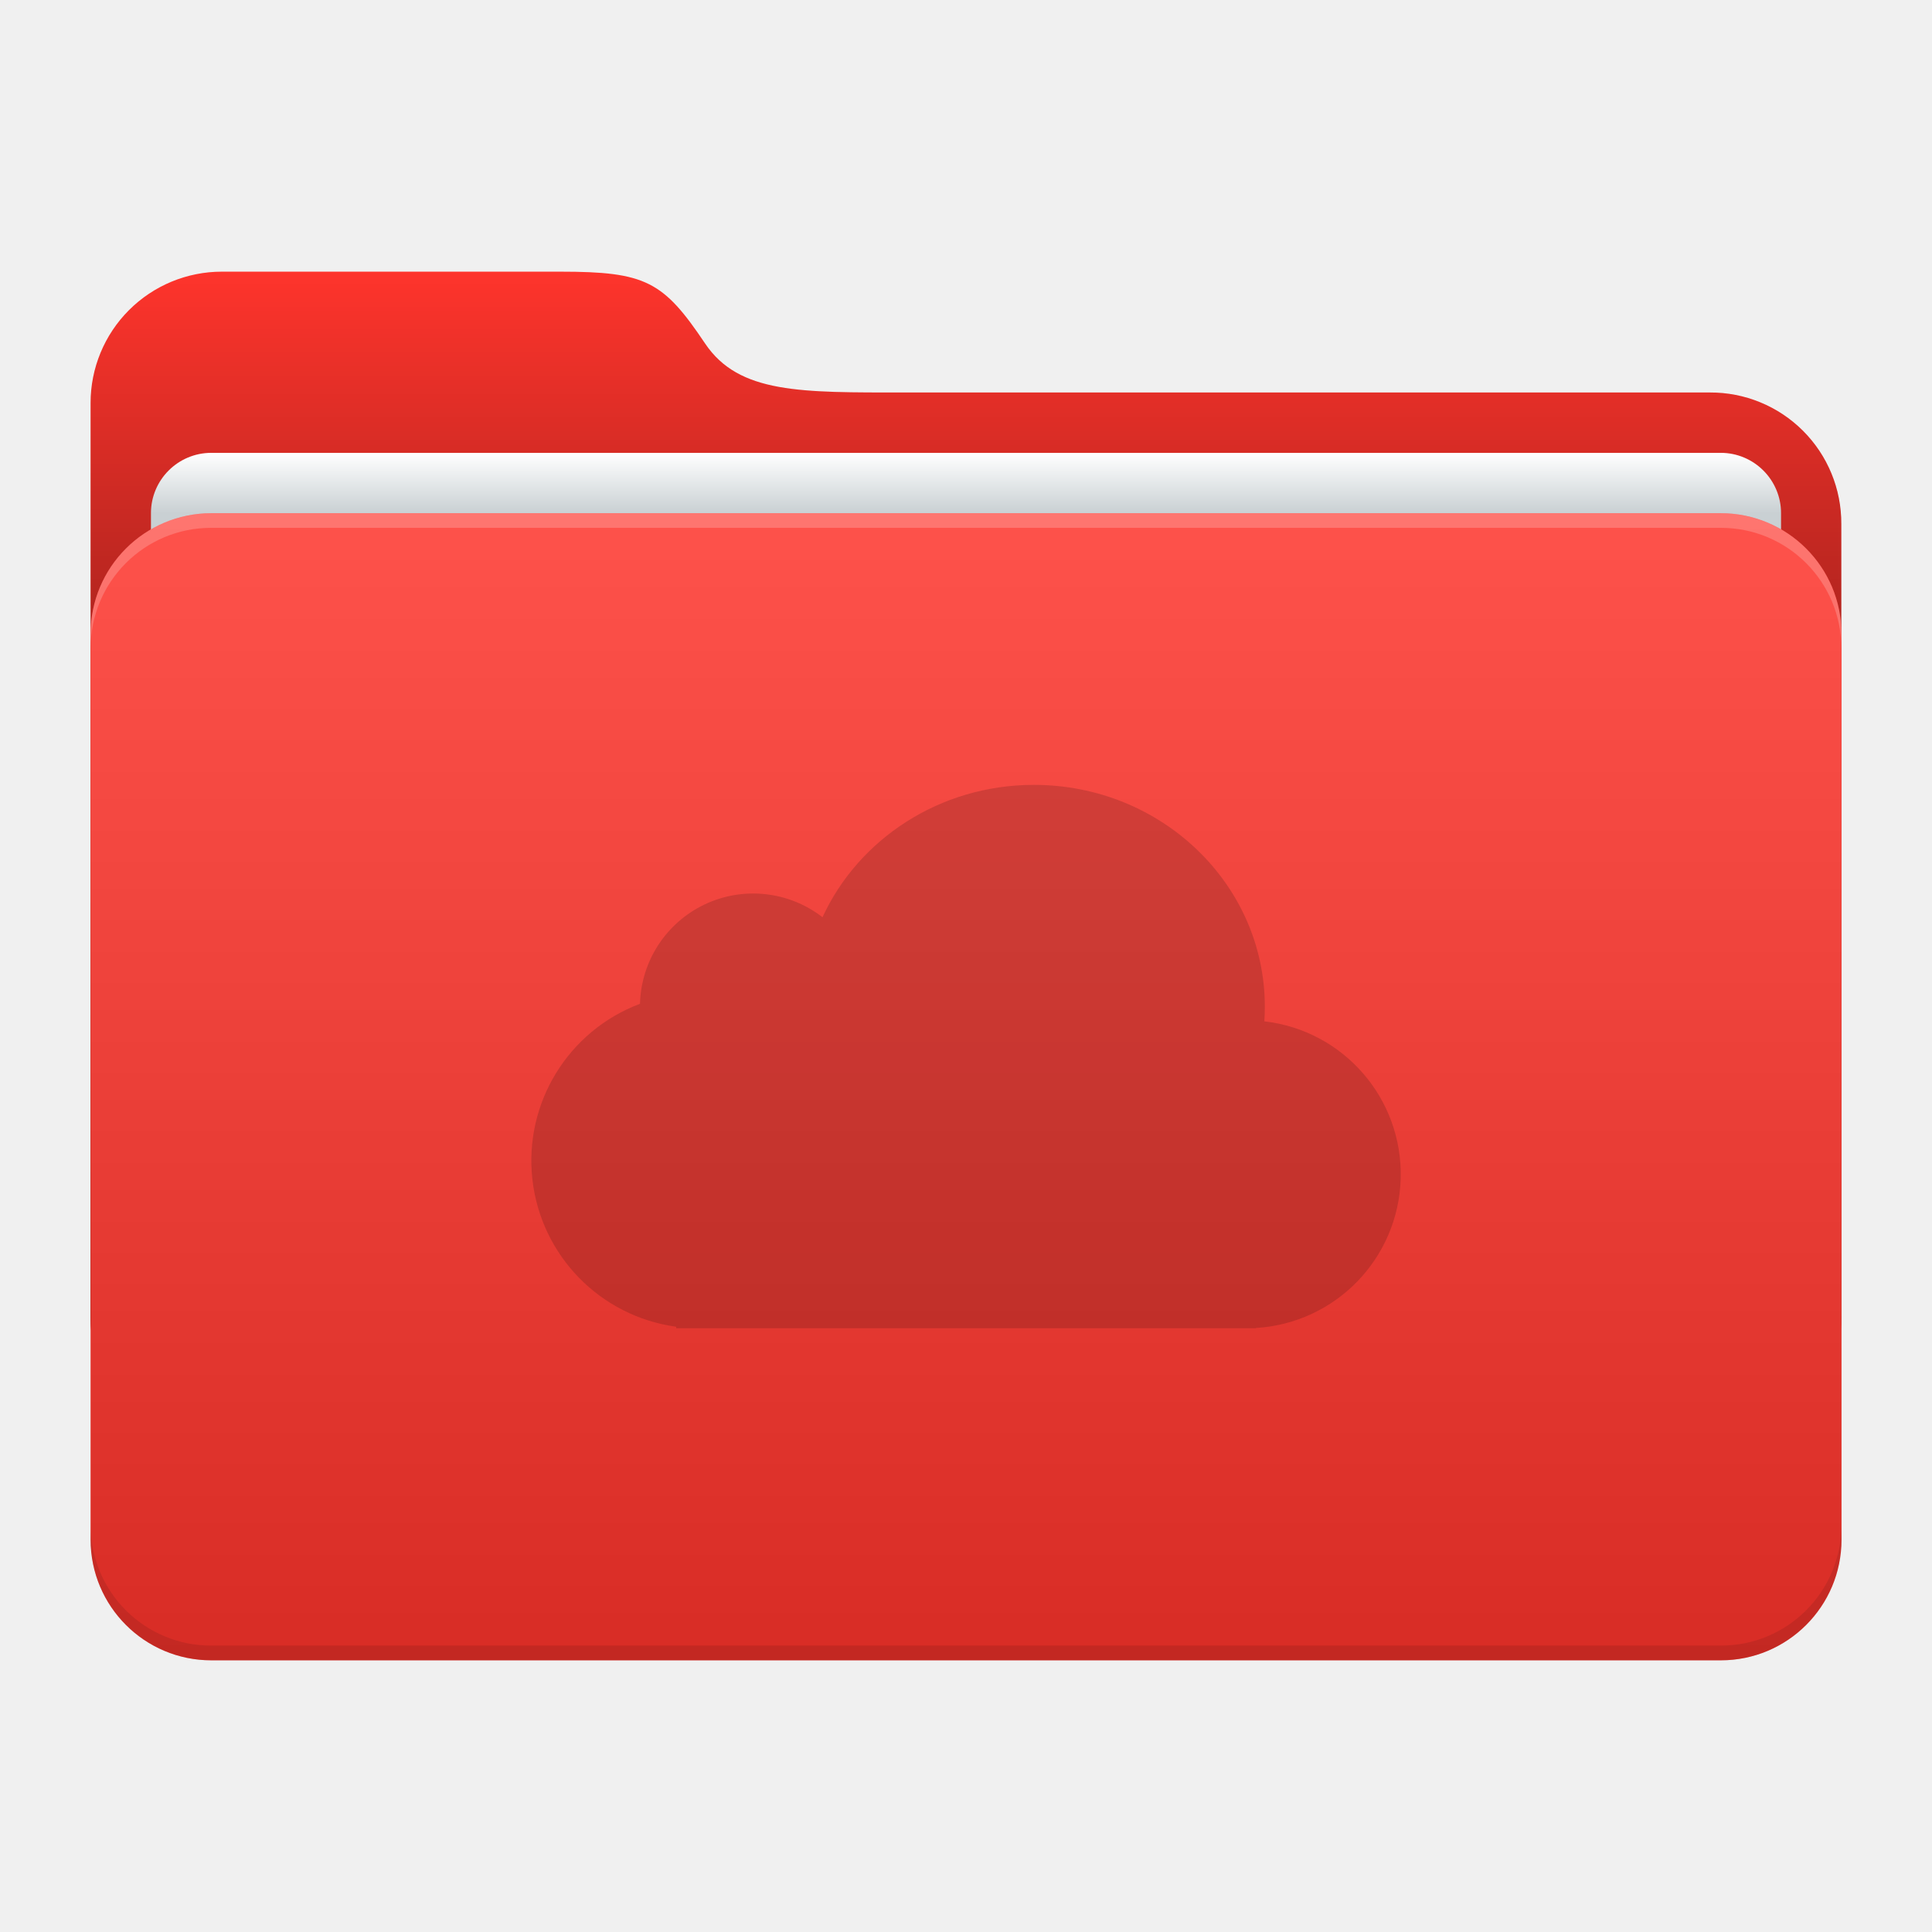
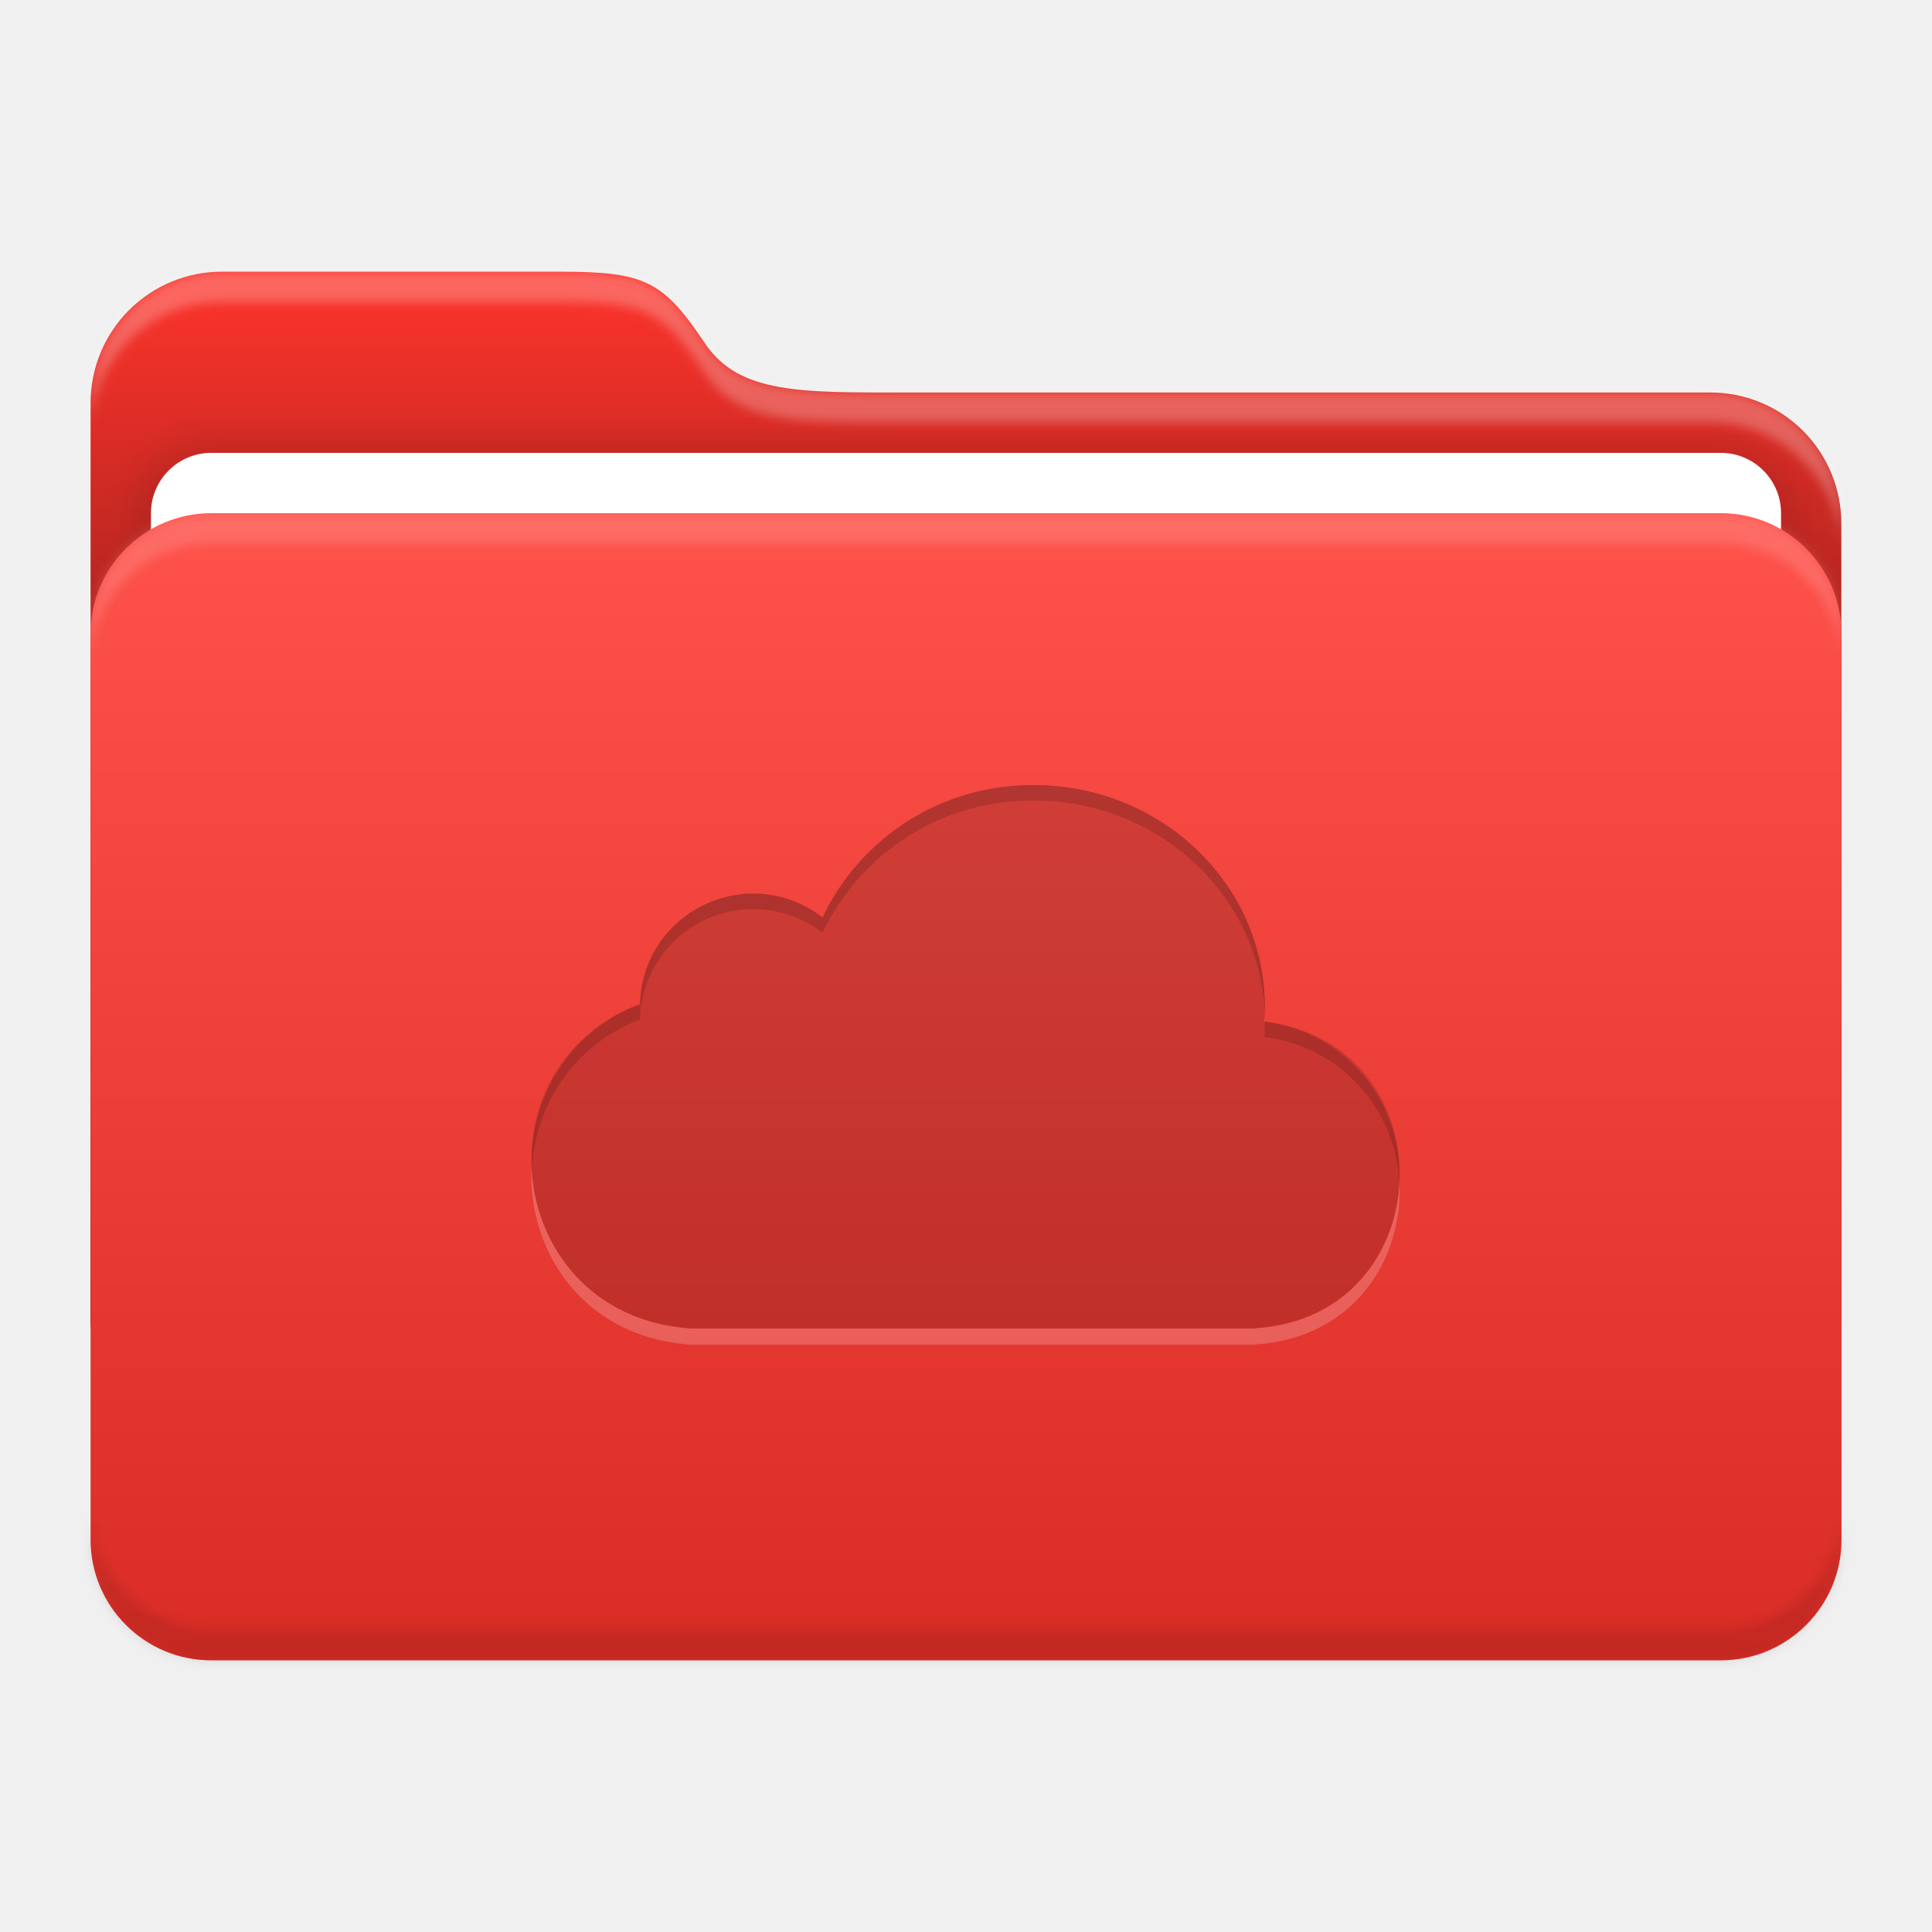
- <svg xmlns="http://www.w3.org/2000/svg" width="64" height="64">
+ <svg xmlns="http://www.w3.org/2000/svg" width="64" height="64" version="1.1" viewBox="0 0 16.933 16.933">
  <defs>
+     <filter id="filter9" x="-.007" y="-.076" width="1.013" height="1.151" color-interpolation-filters="sRGB">
+       <feGaussianBlur stdDeviation="0.042" />
+     </filter>
+     <filter id="filter11" x="-.007" y="-.043" width="1.014" height="1.087" color-interpolation-filters="sRGB">
+       <feGaussianBlur stdDeviation="0.045" />
+     </filter>
+     <filter id="filter12" x="-.032" y="-.046" width="1.065" height="1.092" color-interpolation-filters="sRGB">
+       <feGaussianBlur stdDeviation="0.137" />
+     </filter>
    <linearGradient id="a" x1="8.466" x2="8.466" y1="12.7" y2="2.381" gradientUnits="userSpaceOnUse">
      <stop offset="0" />
-       <stop offset="1" stop-opacity="0" />
-     </linearGradient>
-     <linearGradient id="b" x1="8.467" x2="8.467" y1="3.969" y2="4.498" gradientUnits="userSpaceOnUse">
-       <stop offset="0" stop-color="#fff" />
-       <stop offset="1" stop-color="#c9d0d3" />
+       <stop stop-opacity="0" offset="1" />
    </linearGradient>
    <linearGradient id="c" x1="8.467" x2="8.467" y1="4.498" y2="14.552" gradientUnits="userSpaceOnUse">
-       <stop offset="0" stop-color="#fff" />
+       <stop stop-color="#fff" offset="0" />
      <stop offset="1" />
    </linearGradient>
  </defs>
-   <g transform="scale(3.7796)">
-     <path fill="#fe342c" d="M1.945 2.381H4.91c.75 0 .904.084 1.27.63.297.441.84.429 1.756.429h7.05a1.146 1.146 0 0 1 1.152 1.152v6.956a1.15 1.15 0 0 1-1.152 1.152H1.944a1.15 1.15 0 0 1-1.15-1.152V3.533a1.15 1.15 0 0 1 1.15-1.152z" />
-     <path fill="url(#a)" d="M1.945 2.381H4.91c.75 0 .904.084 1.27.63.297.441.84.429 1.756.429h7.05a1.146 1.146 0 0 1 1.152 1.152v6.956a1.15 1.15 0 0 1-1.152 1.152H1.944a1.15 1.15 0 0 1-1.15-1.152V3.533a1.15 1.15 0 0 1 1.15-1.152z" style="fill:url(#a)" />
-     <rect width="14.287" height="10.054" x="1.323" y="3.969" fill="url(#b)" rx=".529" ry=".529" style="fill:url(#b)" />
-     <rect width="15.346" height="10.054" x=".794" y="4.498" fill="#fe342c" rx="1.058" ry="1.058" />
-     <path d="M.794 13.365v.128c0 .586.472 1.058 1.058 1.058h13.229c.586 0 1.058-.472 1.058-1.058v-.128c0 .586-.472 1.058-1.058 1.058H1.852a1.056 1.056 0 0 1-1.058-1.058" opacity=".1" />
-     <path fill="#fff" d="M.794 5.684v-.128c0-.586.472-1.058 1.058-1.058h13.229c.586 0 1.058.472 1.058 1.058v.128c0-.586-.472-1.058-1.058-1.058H1.852c-.586 0-1.058.472-1.058 1.058" opacity=".2" />
-     <rect width="15.346" height="10.054" x=".794" y="4.498" fill="url(#c)" opacity=".15" rx="1.058" ry="1.058" style="fill:url(#c)" />
+   <g id="folder">
+     <path d="m1.945 2.381h2.965c0.75 0 0.904 0.084 1.27 0.63 0.297 0.441 0.84 0.429 1.756 0.429h7.05a1.146 1.146 0 0 1 1.152 1.152v6.956a1.15 1.15 0 0 1-1.152 1.152h-13.042a1.15 1.15 0 0 1-1.15-1.152v-8.015a1.15 1.15 0 0 1 1.15-1.152z" fill="#fe342c" />
+     <path d="m1.945 2.381h2.965c0.75 0 0.904 0.084 1.27 0.63 0.297 0.441 0.84 0.429 1.756 0.429h7.05a1.146 1.146 0 0 1 1.152 1.152v6.956a1.15 1.15 0 0 1-1.152 1.152h-13.042a1.15 1.15 0 0 1-1.15-1.152v-8.015a1.15 1.15 0 0 1 1.15-1.152z" fill="url(#a)" />
+     <rect x="1.323" y="3.969" width="14.287" height="10.054" rx=".529" ry=".529" fill="none" filter="url(#filter12)" opacity=".1" stroke="#000000" stroke-width=".265" />
+     <rect x="1.323" y="3.969" width="14.287" height="10.054" rx=".529" ry=".529" fill="#ffffff" stroke-width=".965" />
+     <rect x=".794" y="4.498" width="15.346" height="10.054" rx="1.058" ry="1.058" fill="#fe342c" />
+     <rect x=".793" y="4.498" width="15.346" height="10.054" rx="1.058" ry="1.058" fill="url(#c)" opacity=".15" />
+     <path d="m1.852 4.498c-0.586 0-1.058 0.472-1.058 1.058v0.265c0-0.586 0.472-1.058 1.058-1.058h13.229c0.586 0 1.058 0.472 1.058 1.058v-0.265c0-0.586-0.472-1.058-1.058-1.058z" fill="#ffffff" filter="url(#filter9)" opacity=".15" />
+     <path transform="matrix(1,0,0,-1,0,19.05)" d="m1.852 4.498c-0.586 0-1.058 0.472-1.058 1.058v0.265c0-0.586 0.472-1.058 1.058-1.058h13.229c0.586 0 1.058 0.472 1.058 1.058v-0.265c0-0.586-0.472-1.058-1.058-1.058z" fill="#000000" filter="url(#filter9)" opacity=".1" />
+     <path d="m1.944 2.381c-0.636-6e-4 -1.152 0.516-1.151 1.152v0.26c0.001-0.634 0.516-1.148 1.151-1.148h2.967c0.75 0 0.904 0.084 1.271 0.63 0.296 0.441 0.839 0.428 1.755 0.428h7.05c0.634-0.003 1.149 0.508 1.152 1.14v-0.253c0.003-0.638-0.514-1.155-1.152-1.152h-7.05c-0.916 0-1.459 0.013-1.755-0.428-0.367-0.546-0.521-0.63-1.271-0.63h-2.967z" fill="#ffffff" filter="url(#filter11)" opacity=".25" />
  </g>
-   <path d="M34.25 26c-3.127 0-5.816 1.803-7.003 4.385a3.75 3.75 0 0 0-6.046 2.867A5.552 5.552 0 0 0 22.4 43.95V44h19.2v-.009a5.1 5.1 0 0 0 .283-10.158q.016-.24.016-.483c0-4.059-3.425-7.35-7.65-7.35z" color="#4d4d4d" opacity=".15" />
+   <path d="m9.062 6.881c-0.791-0.007-1.514 0.445-1.853 1.16-0.643-0.499-1.58-0.054-1.6 0.759-1.426 0.537-1.192 2.623 0.318 2.83l0.123 0.014h4.957v-3e-3c1.635-0.108 1.701-2.488 0.075-2.687 3e-3 -0.043 4e-3 -0.085 4e-3 -0.128 0-1.074-0.906-1.945-2.024-1.945z" color="#4d4d4d" opacity=".15" />
+   <path d="m9.062 6.881a2.03 2.03 0 0 0-1.853 1.16 0.992 0.992 0 0 0-1.6 0.759 1.469 1.469 0 0 0-0.947 1.463 1.469 1.469 0 0 1 0.947-1.328 0.992 0.992 0 0 1 1.6-0.759 2.03 2.03 0 0 1 1.853-1.16c1.096 0 1.988 0.837 2.023 1.881 7.81e-4 -0.024 0.001-0.047 0.001-0.071 0-1.074-0.906-1.945-2.024-1.945zm2.024 2.073c7e-6 0.002 0 0.005 0 0.007 0 0.043-0.001 0.085-0.004 0.128a1.35 1.35 0 0 1 1.182 1.258 1.35 1.35 0 0 0-1.178-1.393z" fill="#000000" opacity=".15" />
+   <path d="m11.084 8.907c-6.11e-4 0.015-0.001 0.031-0.003 0.047 0.001 1.412e-4 0.002 3.733e-4 0.004 5.167e-4 -1.12e-4 -0.016-5.33e-4 -0.031-0.001-0.047zm-6.425 1.324c-0.035 0.701 0.411 1.423 1.268 1.541l0.111 0.014h4.969v-0.003c0.863-0.057 1.289-0.748 1.259-1.416-0.032 0.621-0.457 1.221-1.259 1.274v0.003h-4.957l-0.123-0.014c-0.799-0.11-1.24-0.745-1.268-1.399z" fill="#ffffff" opacity=".2" />
</svg>
